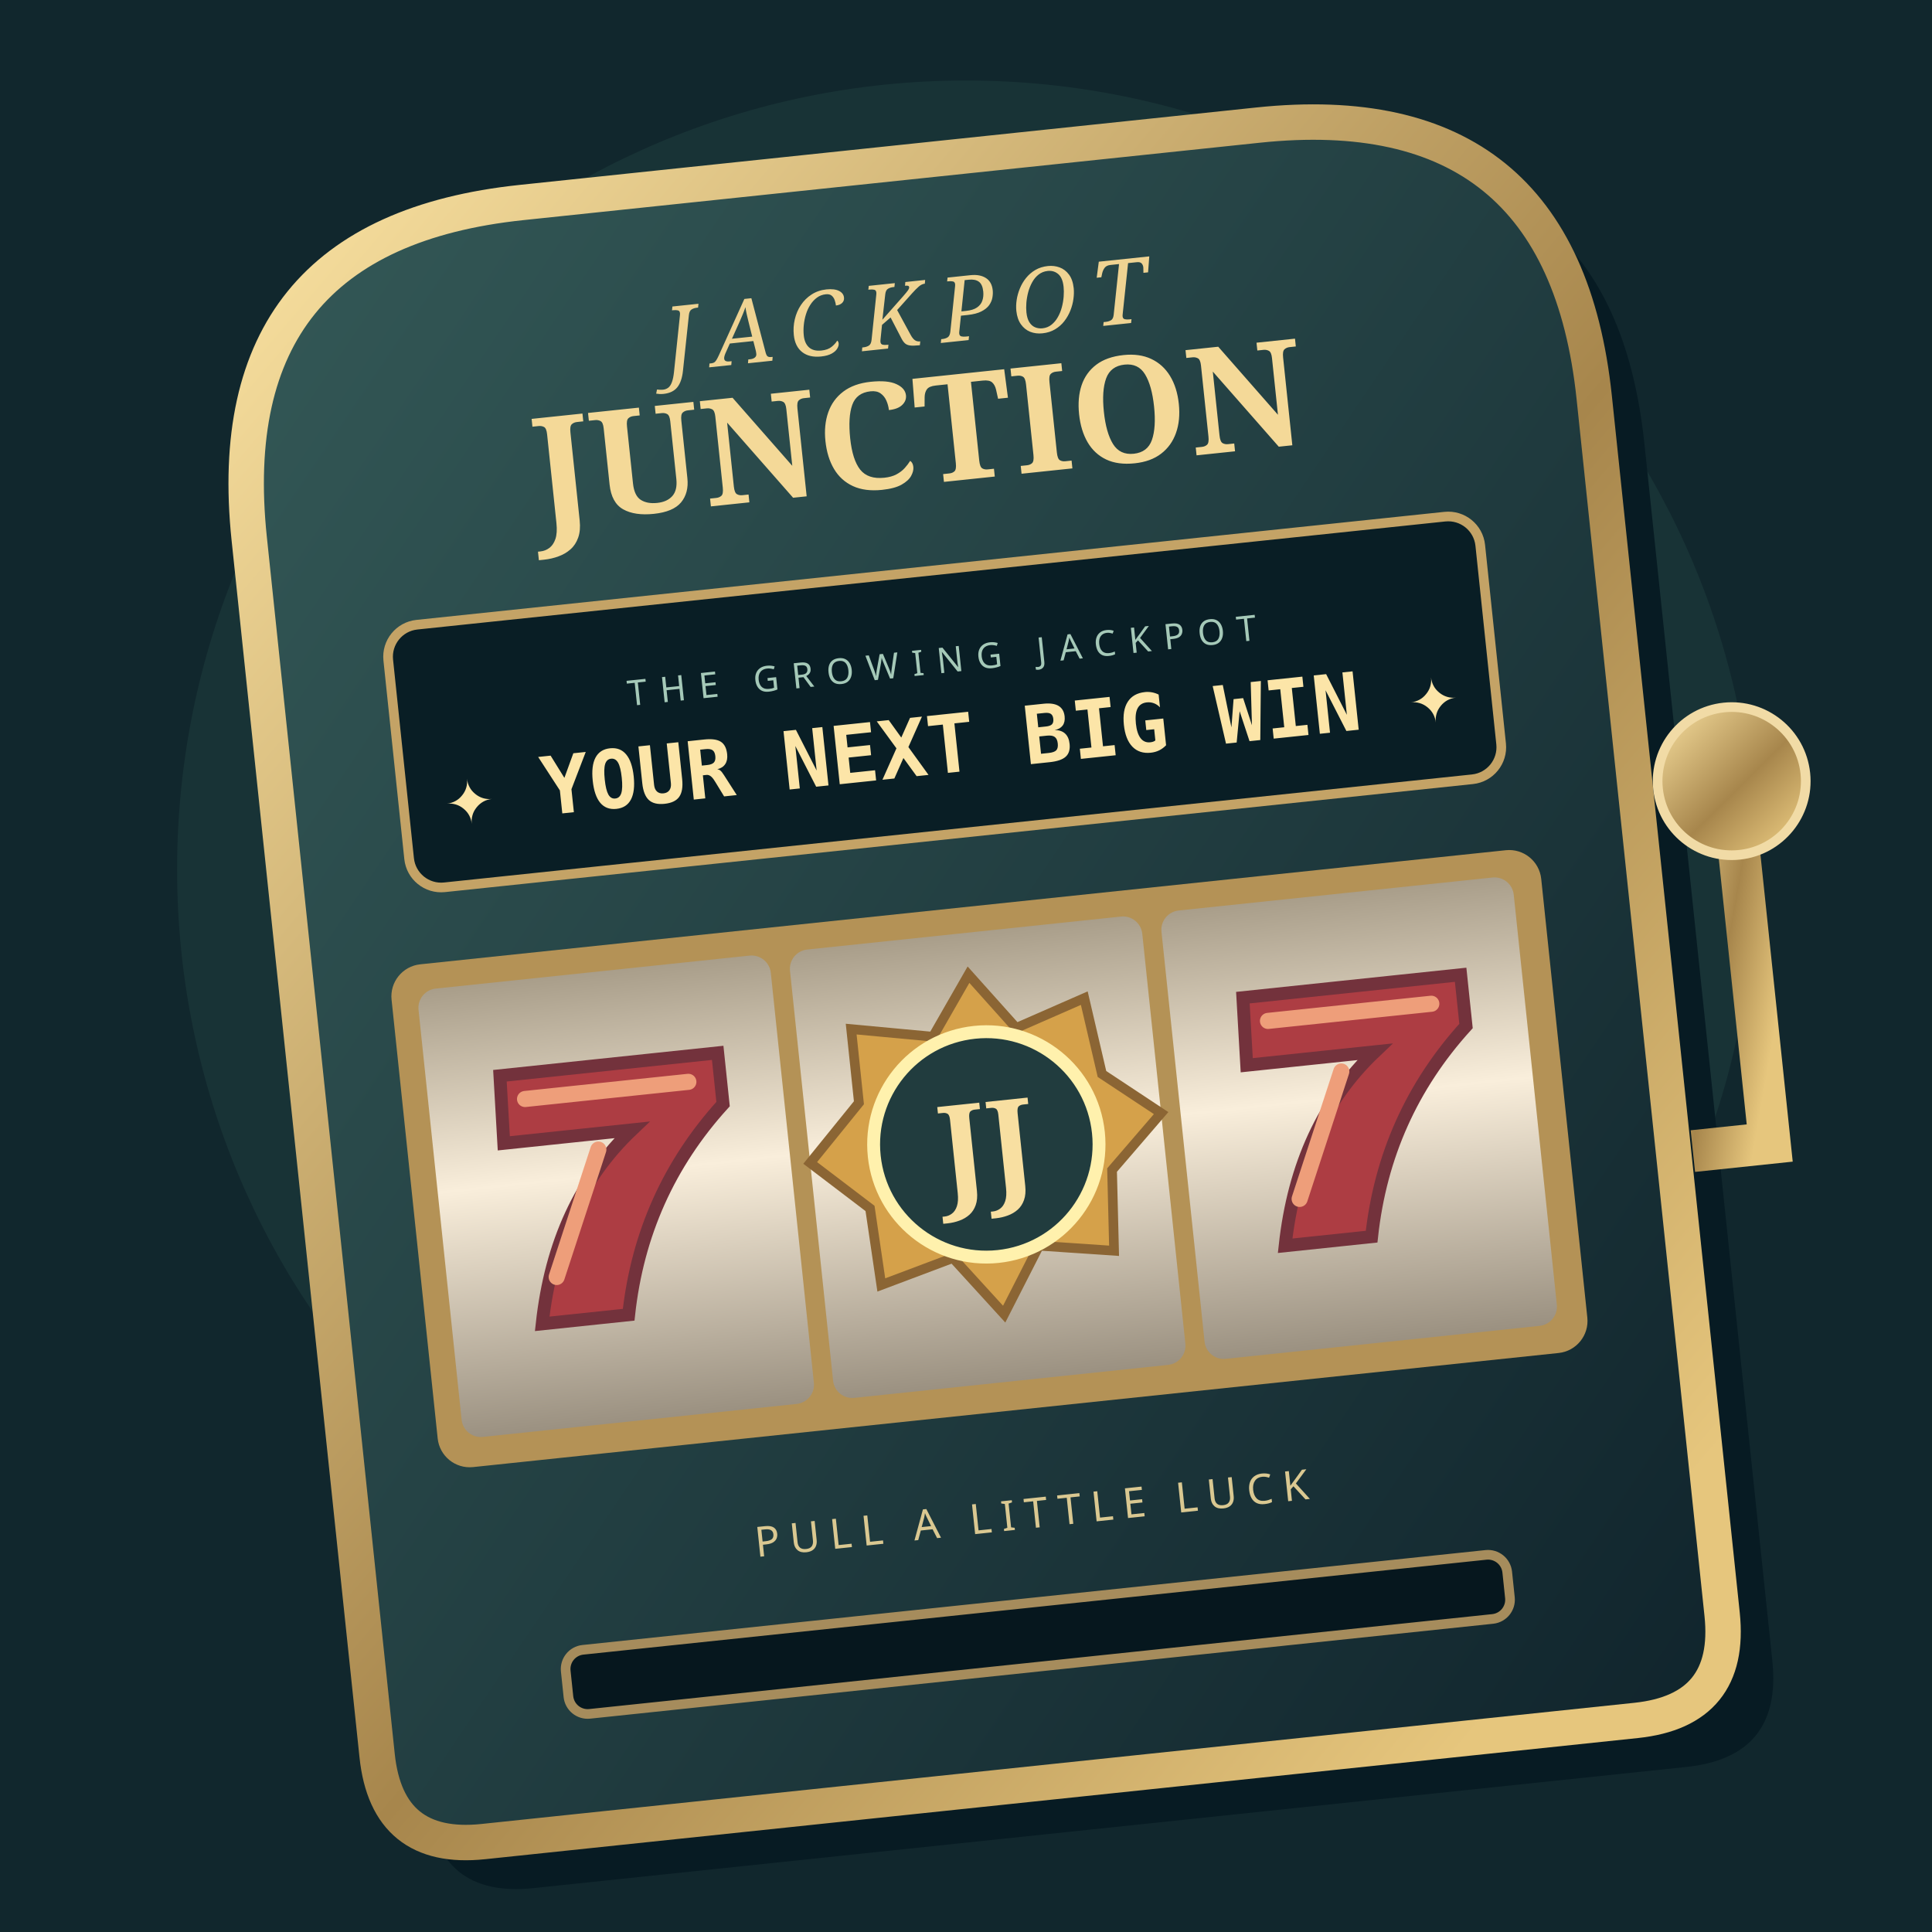
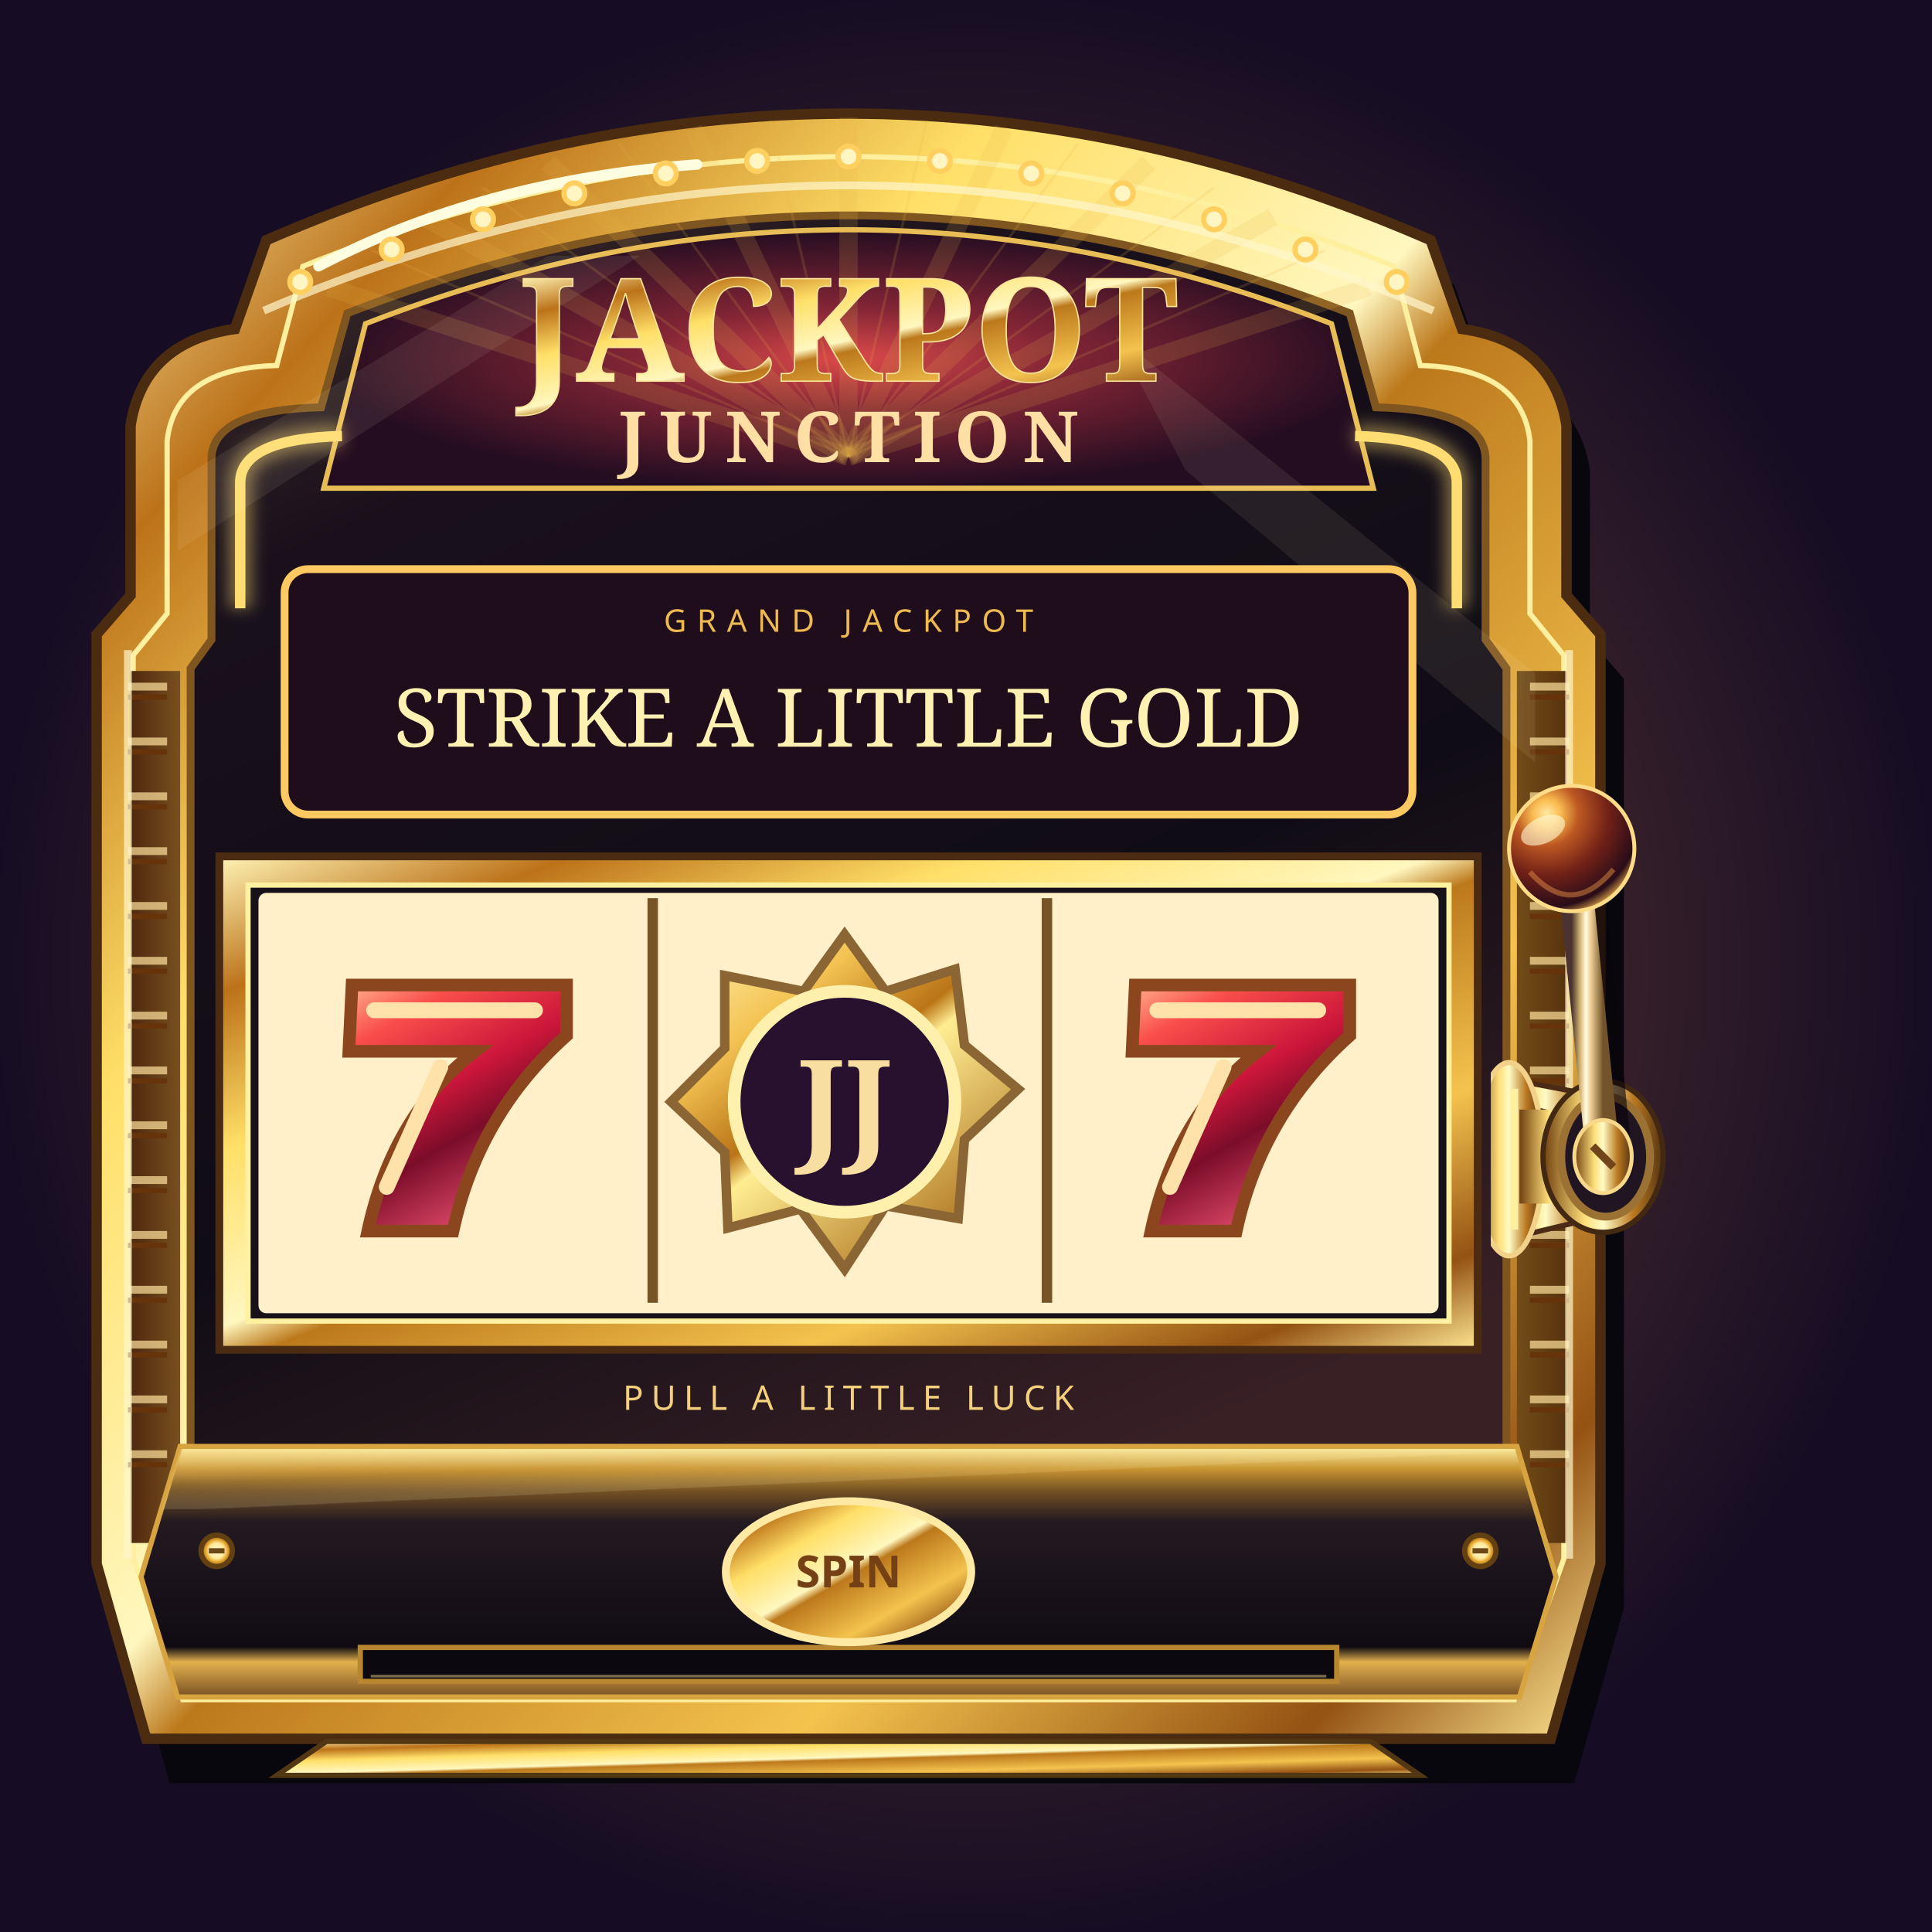
- <svg xmlns="http://www.w3.org/2000/svg" viewBox="0 0 600 600">
+ <svg xmlns="http://www.w3.org/2000/svg" viewBox="0 0 740 740">
  <defs>
-     <linearGradient id="bg" x2="1" y2="1">
-       <stop stop-color="#345957" />
-       <stop offset="1" stop-color="#10242c" />
-     </linearGradient>
-     <linearGradient id="gold" x2=".8" y2="1">
-       <stop stop-color="#fae2a1" />
-       <stop offset=".6" stop-color="#a7864c" />
-       <stop offset="1" stop-color="#e6c67d" />
-     </linearGradient>
-     <linearGradient id="reel" x2="0" y2="1">
-       <stop stop-color="#a99e8a" />
-       <stop offset=".45" stop-color="#f9eedb" />
-       <stop offset="1" stop-color="#9b9181" />
-     </linearGradient>
+     <radialGradient id="backdrop">
+       <stop stop-color="#754535" />
+       <stop offset="1" stop-color="#160d24" />
+     </radialGradient>
  </defs>
-   <rect width="600" height="600" fill="#11272d" />
-   <circle cx="300" cy="270" r="245" fill="#346258" opacity=".2" />
-   <g transform="translate(73 35) rotate(-6 225 270)">
-     <path d="M20 110Q20 15 115 15H345Q440 15 440 110V490Q440 520 410 520H50Q20 520 20 490Z" fill="#071b23" transform="translate(14 16)" />
-     <path d="M20 110Q20 15 115 15H345Q440 15 440 110V490Q440 520 410 520H50Q20 520 20 490Z" fill="url(#bg)" stroke="url(#gold)" stroke-width="11" />
-     <text x="230" y="72" font-family="Georgia" font-style="italic" font-size="28" letter-spacing="5" text-anchor="middle" fill="#efd392">JACKPOT</text>
-     <text x="230" y="115" font-family="Georgia" font-weight="bold" font-size="46" text-anchor="middle" fill="#f4d998">JUNCTION</text>
-     <rect x="59" y="142" width="341" height="82" rx="10" fill="#091e25" stroke="#c4a366" stroke-width="3" />
-     <text x="230" y="174" font-family="sans-serif" font-size="11" letter-spacing="4" text-anchor="middle" fill="#a5c9b8">THE GROWING JACKPOT</text>
-     <text x="230" y="205" font-family="monospace" font-weight="bold" font-size="25" text-anchor="middle" fill="#fce5a8">✦ YOUR NEXT BIG WIN ✦</text>
-     <rect x="49" y="247" width="359" height="157" rx="10" fill="#b49256" />
-     <g fill="url(#reel)">
-       <rect x="57" y="255" width="110" height="140" rx="6" />
-       <rect x="173" y="255" width="110" height="140" rx="6" />
-       <rect x="289" y="255" width="110" height="140" rx="6" />
+   <rect width="740" height="740" fill="url(#backdrop)" />
+   <g transform="translate(25 20)">
+     <defs>
+       <linearGradient id="gold" x1="0" y1="0" x2="1" y2="1">
+         <stop stop-color="#fff4b5" />
+         <stop offset=".14" stop-color="#bc7219" />
+         <stop offset=".3" stop-color="#ffdf67" />
+         <stop offset=".48" stop-color="#fff7bf" />
+         <stop offset=".52" stop-color="#bc791c" />
+         <stop offset=".73" stop-color="#f4c34e" />
+         <stop offset=".9" stop-color="#945213" />
+         <stop offset="1" stop-color="#ffe994" />
+       </linearGradient>
+       <linearGradient id="edge" x2="1" y2="0">
+         <stop stop-color="#4a240d" />
+         <stop offset=".14" stop-color="#f5c550" />
+         <stop offset=".28" stop-color="#ffed9f" />
+         <stop offset=".49" stop-color="#97601b" />
+         <stop offset=".8" stop-color="#eebd49" />
+         <stop offset="1" stop-color="#55310d" />
+       </linearGradient>
+       <linearGradient id="black" x2=".4" y2="1">
+         <stop stop-color="#43302c" />
+         <stop offset=".23" stop-color="#19101b" />
+         <stop offset=".65" stop-color="#100c15" />
+         <stop offset="1" stop-color="#382025" />
+       </linearGradient>
+       <linearGradient id="deck" x2="0" y2="1">
+         <stop stop-color="#fff2a5" />
+         <stop offset=".09" stop-color="#c99531" />
+         <stop offset=".18" stop-color="#725023" />
+         <stop offset=".3" stop-color="#231921" />
+         <stop offset=".8" stop-color="#100b13" />
+         <stop offset=".86" stop-color="#e3b14d" />
+         <stop offset="1" stop-color="#785024" />
+       </linearGradient>
+       <linearGradient id="glass" x2="1" y2="1">
+         <stop stop-color="#ffda8240" />
+         <stop offset=".3" stop-color="#ffffff06" />
+         <stop offset=".51" stop-color="#fff4b626" />
+         <stop offset=".52" stop-color="#fff0" />
+         <stop offset="1" stop-color="#fff0" />
+       </linearGradient>
+       <radialGradient id="red">
+         <stop stop-color="#dc4a4a" />
+         <stop offset=".4" stop-color="#822535" />
+         <stop offset="1" stop-color="#250d21" />
+       </radialGradient>
+       <radialGradient id="lamp">
+         <stop stop-color="#fffde0" />
+         <stop offset=".5" stop-color="#ffe897" />
+         <stop offset=".7" stop-color="#e7a930" />
+         <stop offset="1" stop-color="#815116" />
+       </radialGradient>
+       <filter id="glow" x="-150%" y="-150%" width="400%" height="400%">
+         <feGaussianBlur stdDeviation="3" />
+       </filter>
+     </defs>
+     <path d="M25 208V143Q30 111 65 106L77 72Q300 -25 523 72L535 106Q570 111 575 143V208L588 223V579L569 646H31L12 579V223Z" fill="#09070e" transform="translate(9 17)" />
+     <path d="M25 208V143Q30 111 65 106L77 72Q300 -25 523 72L535 106Q570 111 575 143V208L588 223V579L569 646H31L12 579V223Z" fill="url(#gold)" stroke="#4b2c10" stroke-width="4" />
+     <path d="M39 215V149Q42 121 81 120L91 82Q300 -2 509 82L519 120Q558 121 561 149V215L574 231V577L555 631H45L26 577V231Z" fill="none" stroke="#fff0a0" stroke-width="2" />
+     <path d="M56 225V156Q56 137 98 136L108 100Q300 25 492 100L502 136Q544 137 544 156V225L552 236V576L536 608H64L48 576V236Z" fill="url(#black)" stroke="#805620" stroke-width="3" />
+     <path d="M99 167L115 104Q300 32 485 104L501 167Z" fill="url(#red)" stroke="#e9bd56" stroke-width="2" />
+     <path d="M300 155L499.2 90.0" stroke="#e8b149" opacity=".16" stroke-width="7" />
+     <path d="M300 155L482.5 75.9" stroke="#e8b149" opacity=".16" stroke-width="1" />
+     <path d="M300 155L462.6 63.1" stroke="#e8b149" opacity=".16" stroke-width="7" />
+     <path d="M300 155L440.0 51.9" stroke="#e8b149" opacity=".16" stroke-width="1" />
+     <path d="M300 155L415.0 42.4" stroke="#e8b149" opacity=".16" stroke-width="7" />
+     <path d="M300 155L388.0 34.9" stroke="#e8b149" opacity=".16" stroke-width="1" />
+     <path d="M300 155L359.5 29.4" stroke="#e8b149" opacity=".16" stroke-width="7" />
+     <path d="M300 155L330.0 26.1" stroke="#e8b149" opacity=".16" stroke-width="1" />
+     <path d="M300 155L300.0 25.0" stroke="#e8b149" opacity=".16" stroke-width="7" />
+     <path d="M300 155L270.0 26.1" stroke="#e8b149" opacity=".16" stroke-width="1" />
+     <path d="M300 155L240.5 29.4" stroke="#e8b149" opacity=".16" stroke-width="7" />
+     <path d="M300 155L212.0 34.9" stroke="#e8b149" opacity=".16" stroke-width="1" />
+     <path d="M300 155L185.0 42.4" stroke="#e8b149" opacity=".16" stroke-width="7" />
+     <path d="M300 155L160.0 51.9" stroke="#e8b149" opacity=".16" stroke-width="1" />
+     <path d="M300 155L137.4 63.1" stroke="#e8b149" opacity=".16" stroke-width="7" />
+     <path d="M300 155L117.5 75.9" stroke="#e8b149" opacity=".16" stroke-width="1" />
+     <path d="M300 155L100.8 90.0" stroke="#e8b149" opacity=".16" stroke-width="7" />
+     <path d="M67 213V165Q67 148 106 147M494 147Q533 148 533 165V213" fill="none" stroke="#ffdd72" stroke-width="4" />
+     <path d="M67 213V165Q67 148 106 147M494 147Q533 148 533 165V213" fill="none" stroke="#ffdd72" stroke-width="9" opacity=".45" filter="url(#glow)" />
+     <path d="M25 237H44V571H25ZM556 237H575V571H556Z" fill="url(#edge)" />
+     <path d="M24 243h15" stroke="#ffe39c" stroke-width="3" opacity=".7" />
+     <path d="M24 247h15" stroke="#66330b" stroke-width="2" />
+     <path d="M24 264h15" stroke="#ffe39c" stroke-width="3" opacity=".7" />
+     <path d="M24 268h15" stroke="#66330b" stroke-width="2" />
+     <path d="M24 285h15" stroke="#ffe39c" stroke-width="3" opacity=".7" />
+     <path d="M24 289h15" stroke="#66330b" stroke-width="2" />
+     <path d="M24 306h15" stroke="#ffe39c" stroke-width="3" opacity=".7" />
+     <path d="M24 310h15" stroke="#66330b" stroke-width="2" />
+     <path d="M24 327h15" stroke="#ffe39c" stroke-width="3" opacity=".7" />
+     <path d="M24 331h15" stroke="#66330b" stroke-width="2" />
+     <path d="M24 348h15" stroke="#ffe39c" stroke-width="3" opacity=".7" />
+     <path d="M24 352h15" stroke="#66330b" stroke-width="2" />
+     <path d="M24 369h15" stroke="#ffe39c" stroke-width="3" opacity=".7" />
+     <path d="M24 373h15" stroke="#66330b" stroke-width="2" />
+     <path d="M24 390h15" stroke="#ffe39c" stroke-width="3" opacity=".7" />
+     <path d="M24 394h15" stroke="#66330b" stroke-width="2" />
+     <path d="M24 411h15" stroke="#ffe39c" stroke-width="3" opacity=".7" />
+     <path d="M24 415h15" stroke="#66330b" stroke-width="2" />
+     <path d="M24 432h15" stroke="#ffe39c" stroke-width="3" opacity=".7" />
+     <path d="M24 436h15" stroke="#66330b" stroke-width="2" />
+     <path d="M24 453h15" stroke="#ffe39c" stroke-width="3" opacity=".7" />
+     <path d="M24 457h15" stroke="#66330b" stroke-width="2" />
+     <path d="M24 474h15" stroke="#ffe39c" stroke-width="3" opacity=".7" />
+     <path d="M24 478h15" stroke="#66330b" stroke-width="2" />
+     <path d="M24 495h15" stroke="#ffe39c" stroke-width="3" opacity=".7" />
+     <path d="M24 499h15" stroke="#66330b" stroke-width="2" />
+     <path d="M24 516h15" stroke="#ffe39c" stroke-width="3" opacity=".7" />
+     <path d="M24 520h15" stroke="#66330b" stroke-width="2" />
+     <path d="M24 537h15" stroke="#ffe39c" stroke-width="3" opacity=".7" />
+     <path d="M24 541h15" stroke="#66330b" stroke-width="2" />
+     <path d="M561 243h15" stroke="#ffe39c" stroke-width="3" opacity=".7" />
+     <path d="M561 247h15" stroke="#66330b" stroke-width="2" />
+     <path d="M561 264h15" stroke="#ffe39c" stroke-width="3" opacity=".7" />
+     <path d="M561 268h15" stroke="#66330b" stroke-width="2" />
+     <path d="M561 285h15" stroke="#ffe39c" stroke-width="3" opacity=".7" />
+     <path d="M561 289h15" stroke="#66330b" stroke-width="2" />
+     <path d="M561 306h15" stroke="#ffe39c" stroke-width="3" opacity=".7" />
+     <path d="M561 310h15" stroke="#66330b" stroke-width="2" />
+     <path d="M561 327h15" stroke="#ffe39c" stroke-width="3" opacity=".7" />
+     <path d="M561 331h15" stroke="#66330b" stroke-width="2" />
+     <path d="M561 348h15" stroke="#ffe39c" stroke-width="3" opacity=".7" />
+     <path d="M561 352h15" stroke="#66330b" stroke-width="2" />
+     <path d="M561 369h15" stroke="#ffe39c" stroke-width="3" opacity=".7" />
+     <path d="M561 373h15" stroke="#66330b" stroke-width="2" />
+     <path d="M561 390h15" stroke="#ffe39c" stroke-width="3" opacity=".7" />
+     <path d="M561 394h15" stroke="#66330b" stroke-width="2" />
+     <path d="M561 411h15" stroke="#ffe39c" stroke-width="3" opacity=".7" />
+     <path d="M561 415h15" stroke="#66330b" stroke-width="2" />
+     <path d="M561 432h15" stroke="#ffe39c" stroke-width="3" opacity=".7" />
+     <path d="M561 436h15" stroke="#66330b" stroke-width="2" />
+     <path d="M561 453h15" stroke="#ffe39c" stroke-width="3" opacity=".7" />
+     <path d="M561 457h15" stroke="#66330b" stroke-width="2" />
+     <path d="M561 474h15" stroke="#ffe39c" stroke-width="3" opacity=".7" />
+     <path d="M561 478h15" stroke="#66330b" stroke-width="2" />
+     <path d="M561 495h15" stroke="#ffe39c" stroke-width="3" opacity=".7" />
+     <path d="M561 499h15" stroke="#66330b" stroke-width="2" />
+     <path d="M561 516h15" stroke="#ffe39c" stroke-width="3" opacity=".7" />
+     <path d="M561 520h15" stroke="#66330b" stroke-width="2" />
+     <path d="M561 537h15" stroke="#ffe39c" stroke-width="3" opacity=".7" />
+     <path d="M561 541h15" stroke="#66330b" stroke-width="2" />
+     <path d="M59 308H541V497H59Z" fill="url(#gold)" stroke="#4b2b11" stroke-width="3" />
+     <path d="M70 319H530V486H70Z" fill="#17121a" stroke="#fff1a0" stroke-width="2" />
+     <path d="M44 534H556L571 584L557 630H43L29 584Z" fill="url(#deck)" stroke="#d7a440" stroke-width="2" />
+     <path d="M44 535H556L563 558H37Z" fill="url(#glass)" />
+     <path d="M100 647H500L519 660H81Z" fill="url(#gold)" stroke="#513714" stroke-width="2" />
+     <path d="M113 611H487V624H113Z" fill="#0b0810" stroke="#b7862e" stroke-width="2" />
+     <path d="M117 622H483" stroke="#ffe199" opacity=".45" />
+     <path d="M76 99Q300 3 524 99M24 229V577M576 229V577" fill="none" stroke="#fff7cc" stroke-width="3" opacity=".7" />
+     <path d="M97 82Q160 49 242 43" fill="none" stroke="#fffde0" stroke-width="4" stroke-linecap="round" />
+     <path d="M43 164L185 78H220L43 191ZM402 108L563 238V272L429 160Z" fill="#fff6d414" />
+     <g fill="url(#lamp)" stroke="#634011" stroke-width="2">
+       <circle cx="58" cy="574" r="6" />
+       <path d="M55 574h6" stroke="#6e4717" />
+       <circle cx="542" cy="574" r="6" />
+       <path d="M539 574h6" stroke="#6e4717" />
    </g>
-     <g transform="translate(52 261)">
-       <path d="M28 23H96V39Q68 64 60 101H33Q41 64 67 44H27Z" fill="#ad3d43" stroke="#73323c" stroke-width="4" />
-       <path d="M35 31H86M56 49L39 87" stroke="#ee9e7a" stroke-width="5" stroke-linecap="round" />
-     </g>
-     <g transform="translate(168 261)">
-       <path d="M60 7L73 25L95 18L98 42L115 56L98 72L96 97L73 93L60 113L46 94L23 100L22 76L5 60L22 43L22 20L47 25Z" fill="#d5a14a" stroke="#8b6534" stroke-width="3" />
-       <circle cx="60" cy="60" r="35" fill="#213c3e" stroke="#fff1ad" stroke-width="4" />
+     <circle cx="90" cy="88" r="4" fill="#fff6c4" stroke="#ffcf5f" stroke-width="2" />
+     <circle cx="125" cy="75.577" r="4" fill="#fff6c4" stroke="#ffcf5f" stroke-width="2" />
+     <circle cx="160" cy="64" r="4" fill="#fff6c4" stroke="#ffcf5f" stroke-width="2" />
+     <circle cx="195" cy="54.059" r="4" fill="#fff6c4" stroke="#ffcf5f" stroke-width="2" />
+     <circle cx="230" cy="46.431" r="4" fill="#fff6c4" stroke="#ffcf5f" stroke-width="2" />
+     <circle cx="265" cy="41.636" r="4" fill="#fff6c4" stroke="#ffcf5f" stroke-width="2" />
+     <circle cx="300" cy="40" r="4" fill="#fff6c4" stroke="#ffcf5f" stroke-width="2" />
+     <circle cx="335" cy="41.636" r="4" fill="#fff6c4" stroke="#ffcf5f" stroke-width="2" />
+     <circle cx="370" cy="46.431" r="4" fill="#fff6c4" stroke="#ffcf5f" stroke-width="2" />
+     <circle cx="405" cy="54.059" r="4" fill="#fff6c4" stroke="#ffcf5f" stroke-width="2" />
+     <circle cx="440" cy="64" r="4" fill="#fff6c4" stroke="#ffcf5f" stroke-width="2" />
+     <circle cx="475" cy="75.577" r="4" fill="#fff6c4" stroke="#ffcf5f" stroke-width="2" />
+     <circle cx="510" cy="88" r="4" fill="#fff6c4" stroke="#ffcf5f" stroke-width="2" />
+     <text x="300" y="126" text-anchor="middle" font-family="Georgia" font-size="55" font-weight="900" fill="url(#gold)" stroke="#fbe69c" stroke-width=".5">JACKPOT</text>
+     <text x="300" y="157" text-anchor="middle" font-family="Georgia" font-size="27" font-weight="bold" fill="#ffdfa4" letter-spacing="5">JUNCTION</text>
+     <rect x="84" y="198" width="432" height="94" rx="9" fill="#200d1b" stroke="#ffc962" stroke-width="3" />
+     <text x="300" y="222" text-anchor="middle" font-family="sans-serif" font-size="12" fill="#edb951" letter-spacing="4">GRAND JACKPOT</text>
+     <text x="300" y="266" text-anchor="middle" font-family="Georgia" font-size="31" fill="#fff1b1">STRIKE A LITTLE GOLD</text>
+     <rect x="74" y="322" width="452" height="161" rx="3" fill="#fff0c9" />
+     <svg x="76" y="327" width="145" height="150" viewBox="0 0 120 120">
+       <defs>
+         <linearGradient id="seven-76-g" x2=".8" y2="1">
+           <stop stop-color="#fff6bf" />
+           <stop offset=".28" stop-color="#f4c454" />
+           <stop offset=".49" stop-color="#ba7416" />
+           <stop offset=".55" stop-color="#ffed92" />
+           <stop offset="1" stop-color="#a56713" />
+         </linearGradient>
+         <linearGradient id="seven-76-r" x2=".5" y2="1">
+           <stop stop-color="#ffb18d" />
+           <stop offset=".2" stop-color="#f94e4b" />
+           <stop offset=".5" stop-color="#cc163a" />
+           <stop offset=".7" stop-color="#7b0d29" />
+           <stop offset="1" stop-color="#de4868" />
+         </linearGradient>
+         <linearGradient id="seven-76-d" x2=".8" y2="1">
+           <stop stop-color="#e1fffa" />
+           <stop offset=".3" stop-color="#71effa" />
+           <stop offset=".55" stop-color="#2296d0" />
+           <stop offset=".7" stop-color="#bddaff" />
+           <stop offset="1" stop-color="#5841be" />
+         </linearGradient>
+       </defs>
+       <path d="M28 23H96V39Q68 64 60 101H33Q41 64 67 44H27Z" fill="url(#seven-76-r)" stroke="#8b461e" stroke-width="4" />
+       <path d="M35 31H86M56 49L39 87" stroke="#ffe2aa" stroke-width="5" stroke-linecap="round" />
+     </svg>
+     <svg x="226" y="327" width="145" height="150" viewBox="0 0 120 120">
+       <defs>
+         <linearGradient id="jackpot-226-g" x2=".8" y2="1">
+           <stop stop-color="#fff6bf" />
+           <stop offset=".28" stop-color="#f4c454" />
+           <stop offset=".49" stop-color="#ba7416" />
+           <stop offset=".55" stop-color="#ffed92" />
+           <stop offset="1" stop-color="#a56713" />
+         </linearGradient>
+         <linearGradient id="jackpot-226-r" x2=".5" y2="1">
+           <stop stop-color="#ffb18d" />
+           <stop offset=".2" stop-color="#f94e4b" />
+           <stop offset=".5" stop-color="#cc163a" />
+           <stop offset=".7" stop-color="#7b0d29" />
+           <stop offset="1" stop-color="#de4868" />
+         </linearGradient>
+         <linearGradient id="jackpot-226-d" x2=".8" y2="1">
+           <stop stop-color="#e1fffa" />
+           <stop offset=".3" stop-color="#71effa" />
+           <stop offset=".55" stop-color="#2296d0" />
+           <stop offset=".7" stop-color="#bddaff" />
+           <stop offset="1" stop-color="#5841be" />
+         </linearGradient>
+       </defs>
+       <path d="M60 7L73 25L95 18L98 42L115 56L98 72L96 97L73 93L60 113L46 94L23 100L22 76L5 60L22 43L22 20L47 25Z" fill="url(#jackpot-226-g)" stroke="#8b6534" stroke-width="3" />
+       <circle cx="60" cy="60" r="35" fill="#28112f" stroke="#fff1ad" stroke-width="4" />
      <text x="60" y="74" font-family="Georgia,serif" font-weight="900" font-size="38" text-anchor="middle" fill="#f8dfa1">JJ</text>
-     </g>
-     <g transform="translate(284 261)">
-       <path d="M28 23H96V39Q68 64 60 101H33Q41 64 67 44H27Z" fill="#ad3d43" stroke="#73323c" stroke-width="4" />
-       <path d="M35 31H86M56 49L39 87" stroke="#ee9e7a" stroke-width="5" stroke-linecap="round" />
-     </g>
-     <text x="230" y="441" font-family="sans-serif" font-size="13" letter-spacing="3" text-anchor="middle" fill="#dac891">PULL A LITTLE LUCK</text>
-     <rect x="81" y="464" width="294" height="20" rx="6" fill="#06171e" stroke="#a68c5c" stroke-width="3" />
-     <path d="M446 346H470V242" fill="none" stroke="url(#gold)" stroke-width="13" />
-     <circle cx="470" cy="233" r="23" fill="url(#gold)" stroke="#f1dba6" stroke-width="3" />
+     </svg>
+     <svg x="376" y="327" width="145" height="150" viewBox="0 0 120 120">
+       <defs>
+         <linearGradient id="seven-376-g" x2=".8" y2="1">
+           <stop stop-color="#fff6bf" />
+           <stop offset=".28" stop-color="#f4c454" />
+           <stop offset=".49" stop-color="#ba7416" />
+           <stop offset=".55" stop-color="#ffed92" />
+           <stop offset="1" stop-color="#a56713" />
+         </linearGradient>
+         <linearGradient id="seven-376-r" x2=".5" y2="1">
+           <stop stop-color="#ffb18d" />
+           <stop offset=".2" stop-color="#f94e4b" />
+           <stop offset=".5" stop-color="#cc163a" />
+           <stop offset=".7" stop-color="#7b0d29" />
+           <stop offset="1" stop-color="#de4868" />
+         </linearGradient>
+         <linearGradient id="seven-376-d" x2=".8" y2="1">
+           <stop stop-color="#e1fffa" />
+           <stop offset=".3" stop-color="#71effa" />
+           <stop offset=".55" stop-color="#2296d0" />
+           <stop offset=".7" stop-color="#bddaff" />
+           <stop offset="1" stop-color="#5841be" />
+         </linearGradient>
+       </defs>
+       <path d="M28 23H96V39Q68 64 60 101H33Q41 64 67 44H27Z" fill="url(#seven-376-r)" stroke="#8b461e" stroke-width="4" />
+       <path d="M35 31H86M56 49L39 87" stroke="#ffe2aa" stroke-width="5" stroke-linecap="round" />
+     </svg>
+     <path d="M225 324V479M376 324V479" stroke="#765428" stroke-width="4" />
+     <text x="300" y="520" text-anchor="middle" font-family="sans-serif" font-size="13" fill="#f4d07d" letter-spacing="3">PULL A LITTLE LUCK</text>
+     <ellipse cx="300" cy="582" rx="47" ry="27" fill="url(#gold)" stroke="#ffe9a3" stroke-width="3" />
+     <text x="300" y="588" text-anchor="middle" font-family="sans-serif" font-size="17" font-weight="bold" fill="#754114">SPIN</text>
+     <svg x="546" y="273" width="130" height="260" viewBox="0 0 130 260" aria-hidden="true">
+       <defs>
+         <linearGradient id="jj-axle">
+           <stop stop-color="#704010" />
+           <stop offset=".35" stop-color="#ffdf79" />
+           <stop offset=".5" stop-color="#fffbc5" />
+           <stop offset=".75" stop-color="#ba7a22" />
+           <stop offset="1" stop-color="#573412" />
+         </linearGradient>
+         <linearGradient id="jj-rod">
+           <stop stop-color="#4a3330" />
+           <stop offset=".28" stop-color="#d9b975" />
+           <stop offset=".45" stop-color="#fffce2" />
+           <stop offset=".6" stop-color="#f0d299" />
+           <stop offset="1" stop-color="#735329" />
+         </linearGradient>
+         <radialGradient id="jj-knob" cx=".3" cy=".22" r=".85">
+           <stop stop-color="#ffe8a1" />
+           <stop offset=".13" stop-color="#fabc50" />
+           <stop offset=".3" stop-color="#bd5822" />
+           <stop offset=".58" stop-color="#722117" />
+           <stop offset=".88" stop-color="#280c18" />
+           <stop offset="1" stop-color="#e4a64a" />
+         </radialGradient>
+       </defs>
+       <g class="jj-lever-mount">
+         <path d="M0 119L42 127V173L0 183Z" fill="url(#jj-axle)" stroke="#4b2b15" stroke-width="2" />
+         <path d="M0 127L30 134V164L0 173" fill="#442b16" />
+         <ellipse cx="7" cy="151" rx="13" ry="37" fill="url(#jj-axle)" stroke="#f2d18a" stroke-width="2" />
+         <path d="M9 124V178" stroke="#fff0a1" stroke-width="3" />
+         <path d="M11 132H43V168H11" fill="url(#jj-axle)" />
+         <ellipse cx="43" cy="150" rx="23" ry="29" fill="url(#jj-axle)" stroke="#432812" stroke-width="2" />
+         <ellipse cx="44" cy="150" rx="17" ry="23" fill="#211522" stroke="#9b7234" stroke-width="3" />
+       </g>
+       <path id="jj-arm-shadow" d="M47 154L35 36" stroke="#08040ba0" stroke-width="15" stroke-linecap="round" fill="none" />
+       <path id="jj-arm" d="M43 150L31 32" stroke="url(#jj-rod)" stroke-width="13" stroke-linecap="round" fill="none" />
+       <g id="jj-lever-ball" transform="translate(31 32)">
+         <circle r="24" fill="url(#jj-knob)" stroke="#ffdc87" stroke-width="1.5" />
+         <ellipse cx="-7" cy="-11" rx="9" ry="5" fill="#fff9d3" opacity=".6" transform="rotate(-25)" />
+         <path d="M-16 9Q0 27 16 8" fill="none" stroke="#ed9946" opacity=".45" stroke-width="2" />
+       </g>
+       <g class="jj-lever-hub">
+         <ellipse cx="43" cy="150" rx="11" ry="14" fill="url(#jj-axle)" stroke="#f8d88a" stroke-width="1.5" />
+         <path d="M39 146L47 154" stroke="#71451b" stroke-width="3" />
+       </g>
+     </svg>
  </g>
</svg>
